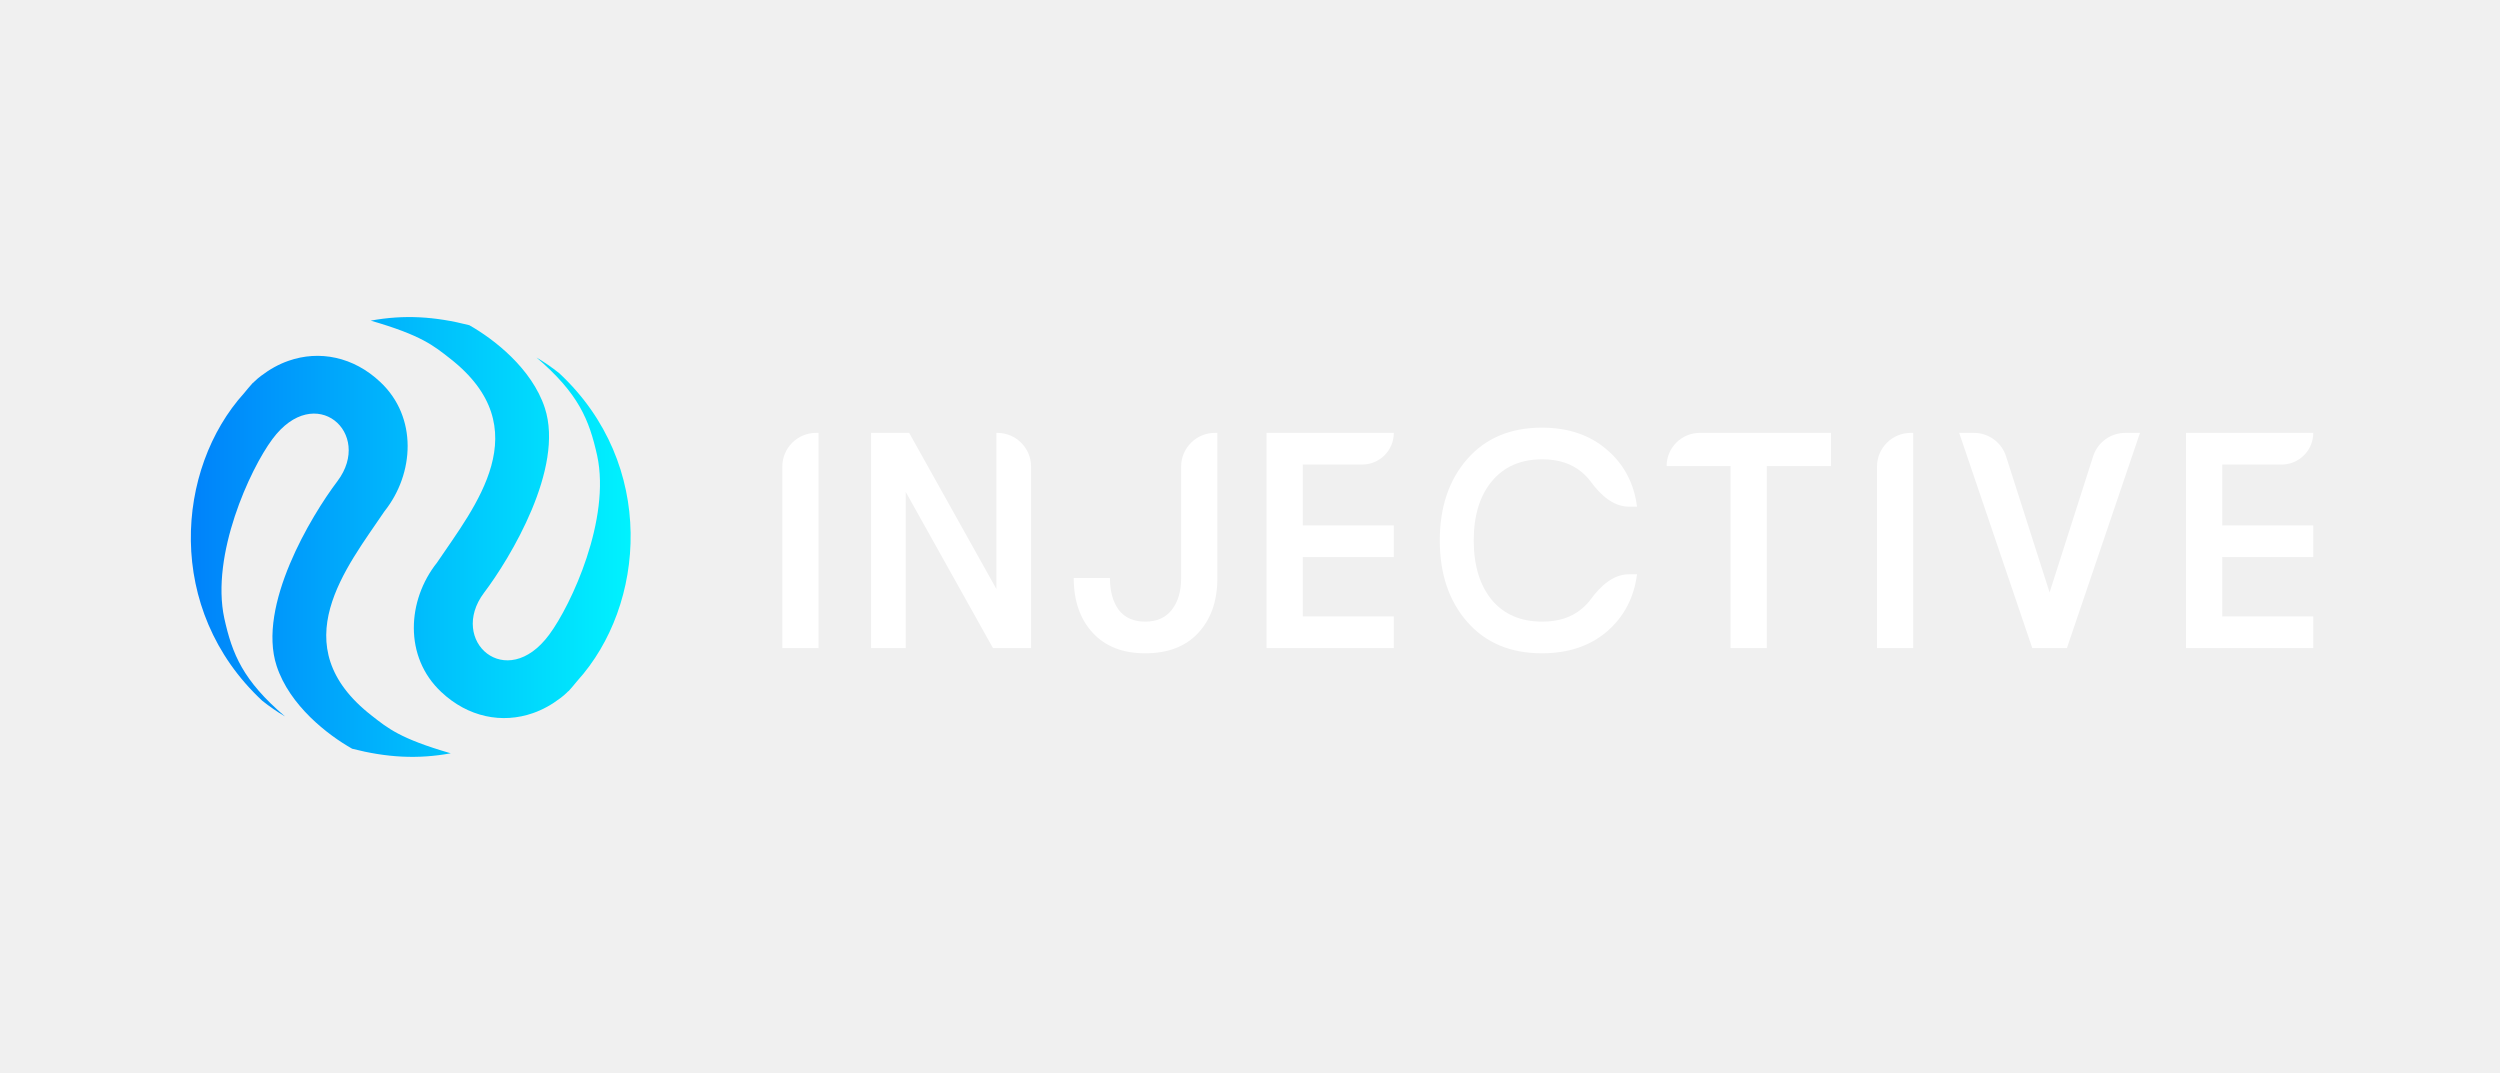
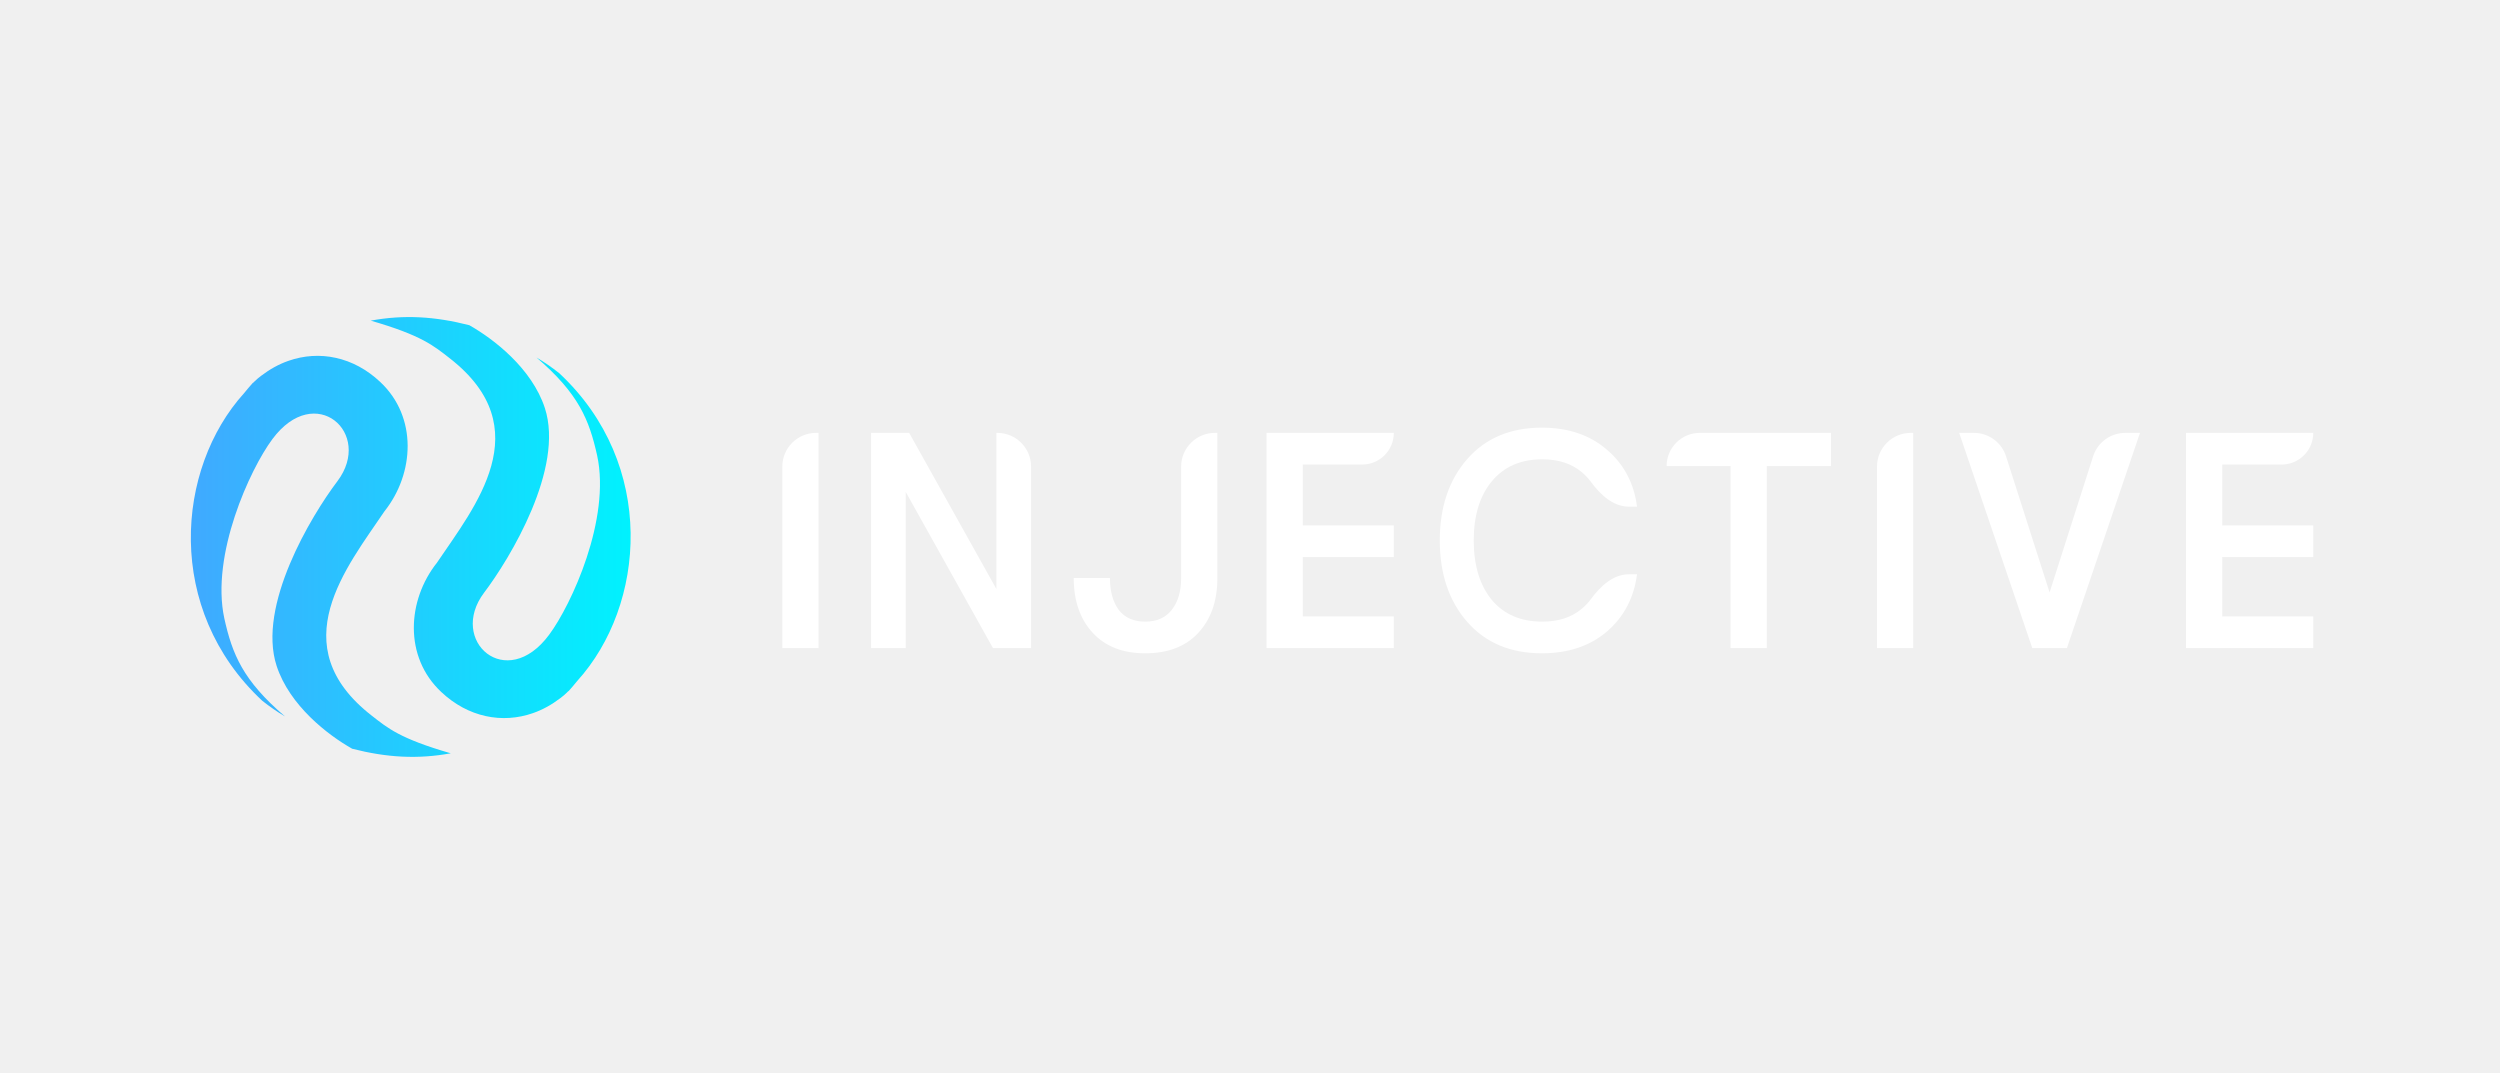
<svg xmlns="http://www.w3.org/2000/svg" width="760" height="326" viewBox="0 0 760 326" fill="none">
  <path d="M237.827 197.015V141.855C237.827 136.189 242.421 131.596 248.087 131.596H248.839V197.015H237.827Z" fill="white" />
  <path d="M264.802 197.015V131.596H276.388L302.913 179.072V131.596H303.186C308.852 131.596 313.446 136.189 313.446 141.855V197.015H301.859L275.335 149.539V197.015H264.802Z" fill="white" />
  <path d="M348.149 198.604C341.318 198.604 335.988 196.517 332.157 192.343C328.327 188.168 326.412 182.623 326.412 175.707H337.424C337.424 179.757 338.318 182.997 340.105 185.427C341.957 187.794 344.638 188.978 348.149 188.978C351.66 188.978 354.341 187.794 356.192 185.427C358.108 182.997 359.065 179.788 359.065 175.801V141.855C359.065 136.189 363.659 131.596 369.325 131.596H370.077V175.801C370.077 182.716 368.13 188.262 364.236 192.436C360.406 196.548 355.043 198.604 348.149 198.604Z" fill="white" />
  <path d="M385.033 131.596H423.719C423.719 136.912 419.409 141.222 414.093 141.222H396.045V159.726H423.719V169.352H396.045V187.389H423.719V197.015H385.033V159.726V141.222V131.596Z" fill="white" />
  <path d="M664.547 131.596H703.233C703.233 136.912 698.923 141.222 693.607 141.222H675.559V159.726H703.233V169.352H675.559V187.389H703.233V197.015H664.547V159.726V141.222V131.596Z" fill="white" />
  <path d="M468.74 198.602C459.187 198.602 451.625 195.425 446.052 189.069C440.48 182.714 437.694 174.459 437.694 164.303C437.694 154.148 440.48 145.893 446.052 139.537C451.625 133.182 459.187 130.005 468.74 130.005C476.757 130.005 483.353 132.248 488.528 136.734C493.702 141.157 496.744 146.921 497.654 154.023H495.192C490.358 154.023 486.503 150.371 483.637 146.479C482.811 145.357 481.854 144.351 480.766 143.463C477.696 140.908 473.715 139.631 468.825 139.631C462.286 139.631 457.169 141.874 453.473 146.36C449.834 150.783 448.014 156.765 448.014 164.303C448.014 171.842 449.834 177.855 453.473 182.341C457.169 186.764 462.286 188.976 468.825 188.976C473.715 188.976 477.696 187.699 480.766 185.144C481.854 184.256 482.811 183.25 483.637 182.128C486.503 178.236 490.358 174.584 495.192 174.584H497.654C496.744 181.686 493.702 187.481 488.528 191.967C483.353 196.39 476.757 198.602 468.74 198.602Z" fill="white" />
  <path d="M526.087 197.015V141.689H506.649V141.689C506.649 136.115 511.168 131.596 516.742 131.596H556.634V141.689H537.099V197.015H526.087Z" fill="white" />
  <path d="M570.609 197.015V141.855C570.609 136.189 575.202 131.596 580.869 131.596H581.621V197.015H570.609Z" fill="white" />
  <path d="M617.808 197.015L595.592 131.596H600.071C604.533 131.596 608.484 134.48 609.843 138.73L623.074 180.1L636.305 138.73C637.664 134.48 641.615 131.596 646.077 131.596H650.556L628.341 197.015H617.808Z" fill="white" />
  <path d="M74.224 119.496C75.054 118.452 75.933 117.448 76.813 116.444C76.853 116.394 76.942 116.384 76.981 116.334C77.061 116.235 77.189 116.175 77.268 116.076L77.347 115.976C77.961 115.409 78.613 114.792 79.366 114.255C82.028 112.234 84.79 110.699 87.704 109.688C97.047 106.408 107.448 108.43 115.604 116.13C126.993 126.805 125.973 144.002 116.882 155.432C105.393 172.472 85.651 196.246 112.986 217.542C117.901 221.371 121.547 224.528 137.029 229.002C126.903 230.868 117.515 230.287 107.065 227.618C99.673 223.446 88.052 214.513 84.098 202.447C78.122 184.15 94.618 156.798 102.591 146.263C113.538 131.684 95.826 115.901 82.786 133.521C75.969 142.704 64.044 168.688 68.188 187.962C70.611 198.892 73.841 206.859 86.647 217.803C84.272 216.402 81.966 214.812 79.729 213.034C49.976 185.32 53.428 142.467 74.224 119.496Z" fill="url(#paint0_linear)" />
  <path d="M175.506 206.981C174.676 208.025 173.796 209.029 172.916 210.033C172.877 210.083 172.787 210.093 172.748 210.142C172.669 210.242 172.54 210.302 172.461 210.401L172.382 210.501C171.769 211.068 171.116 211.684 170.364 212.222C167.701 214.243 164.939 215.778 162.026 216.788C152.682 220.069 142.282 218.047 134.125 210.347C122.737 199.672 123.757 182.475 132.848 171.044C144.336 154.005 164.078 130.231 136.743 108.935C131.828 105.106 128.182 101.948 112.7 97.475C122.826 95.609 132.214 96.189 142.664 98.858C150.056 103.031 161.678 111.964 165.632 124.03C171.608 142.327 155.111 169.679 147.138 180.213C136.192 194.793 153.904 210.575 166.944 192.956C173.76 183.773 185.685 157.789 181.541 138.515C179.118 127.585 175.888 119.618 163.083 108.674C165.457 110.075 167.763 111.664 170 113.443C199.753 141.157 196.301 184.01 175.506 206.981Z" fill="url(#paint1_linear)" />
  <defs>
    <linearGradient id="paint0_linear" x1="58.013" y1="163.238" x2="191.716" y2="163.238" gradientUnits="userSpaceOnUse">
-       <stop stop-color="#0082FA" />
+       <stop stop-color="#40A9FF" />
      <stop offset="1" stop-color="#00F2FE" />
    </linearGradient>
    <linearGradient id="paint1_linear" x1="58.013" y1="163.238" x2="191.716" y2="163.238" gradientUnits="userSpaceOnUse">
-       <stop stop-color="#0082FA" />
+       <stop stop-color="#40A9FF" />
      <stop offset="1" stop-color="#00F2FE" />
    </linearGradient>
  </defs>
</svg>
